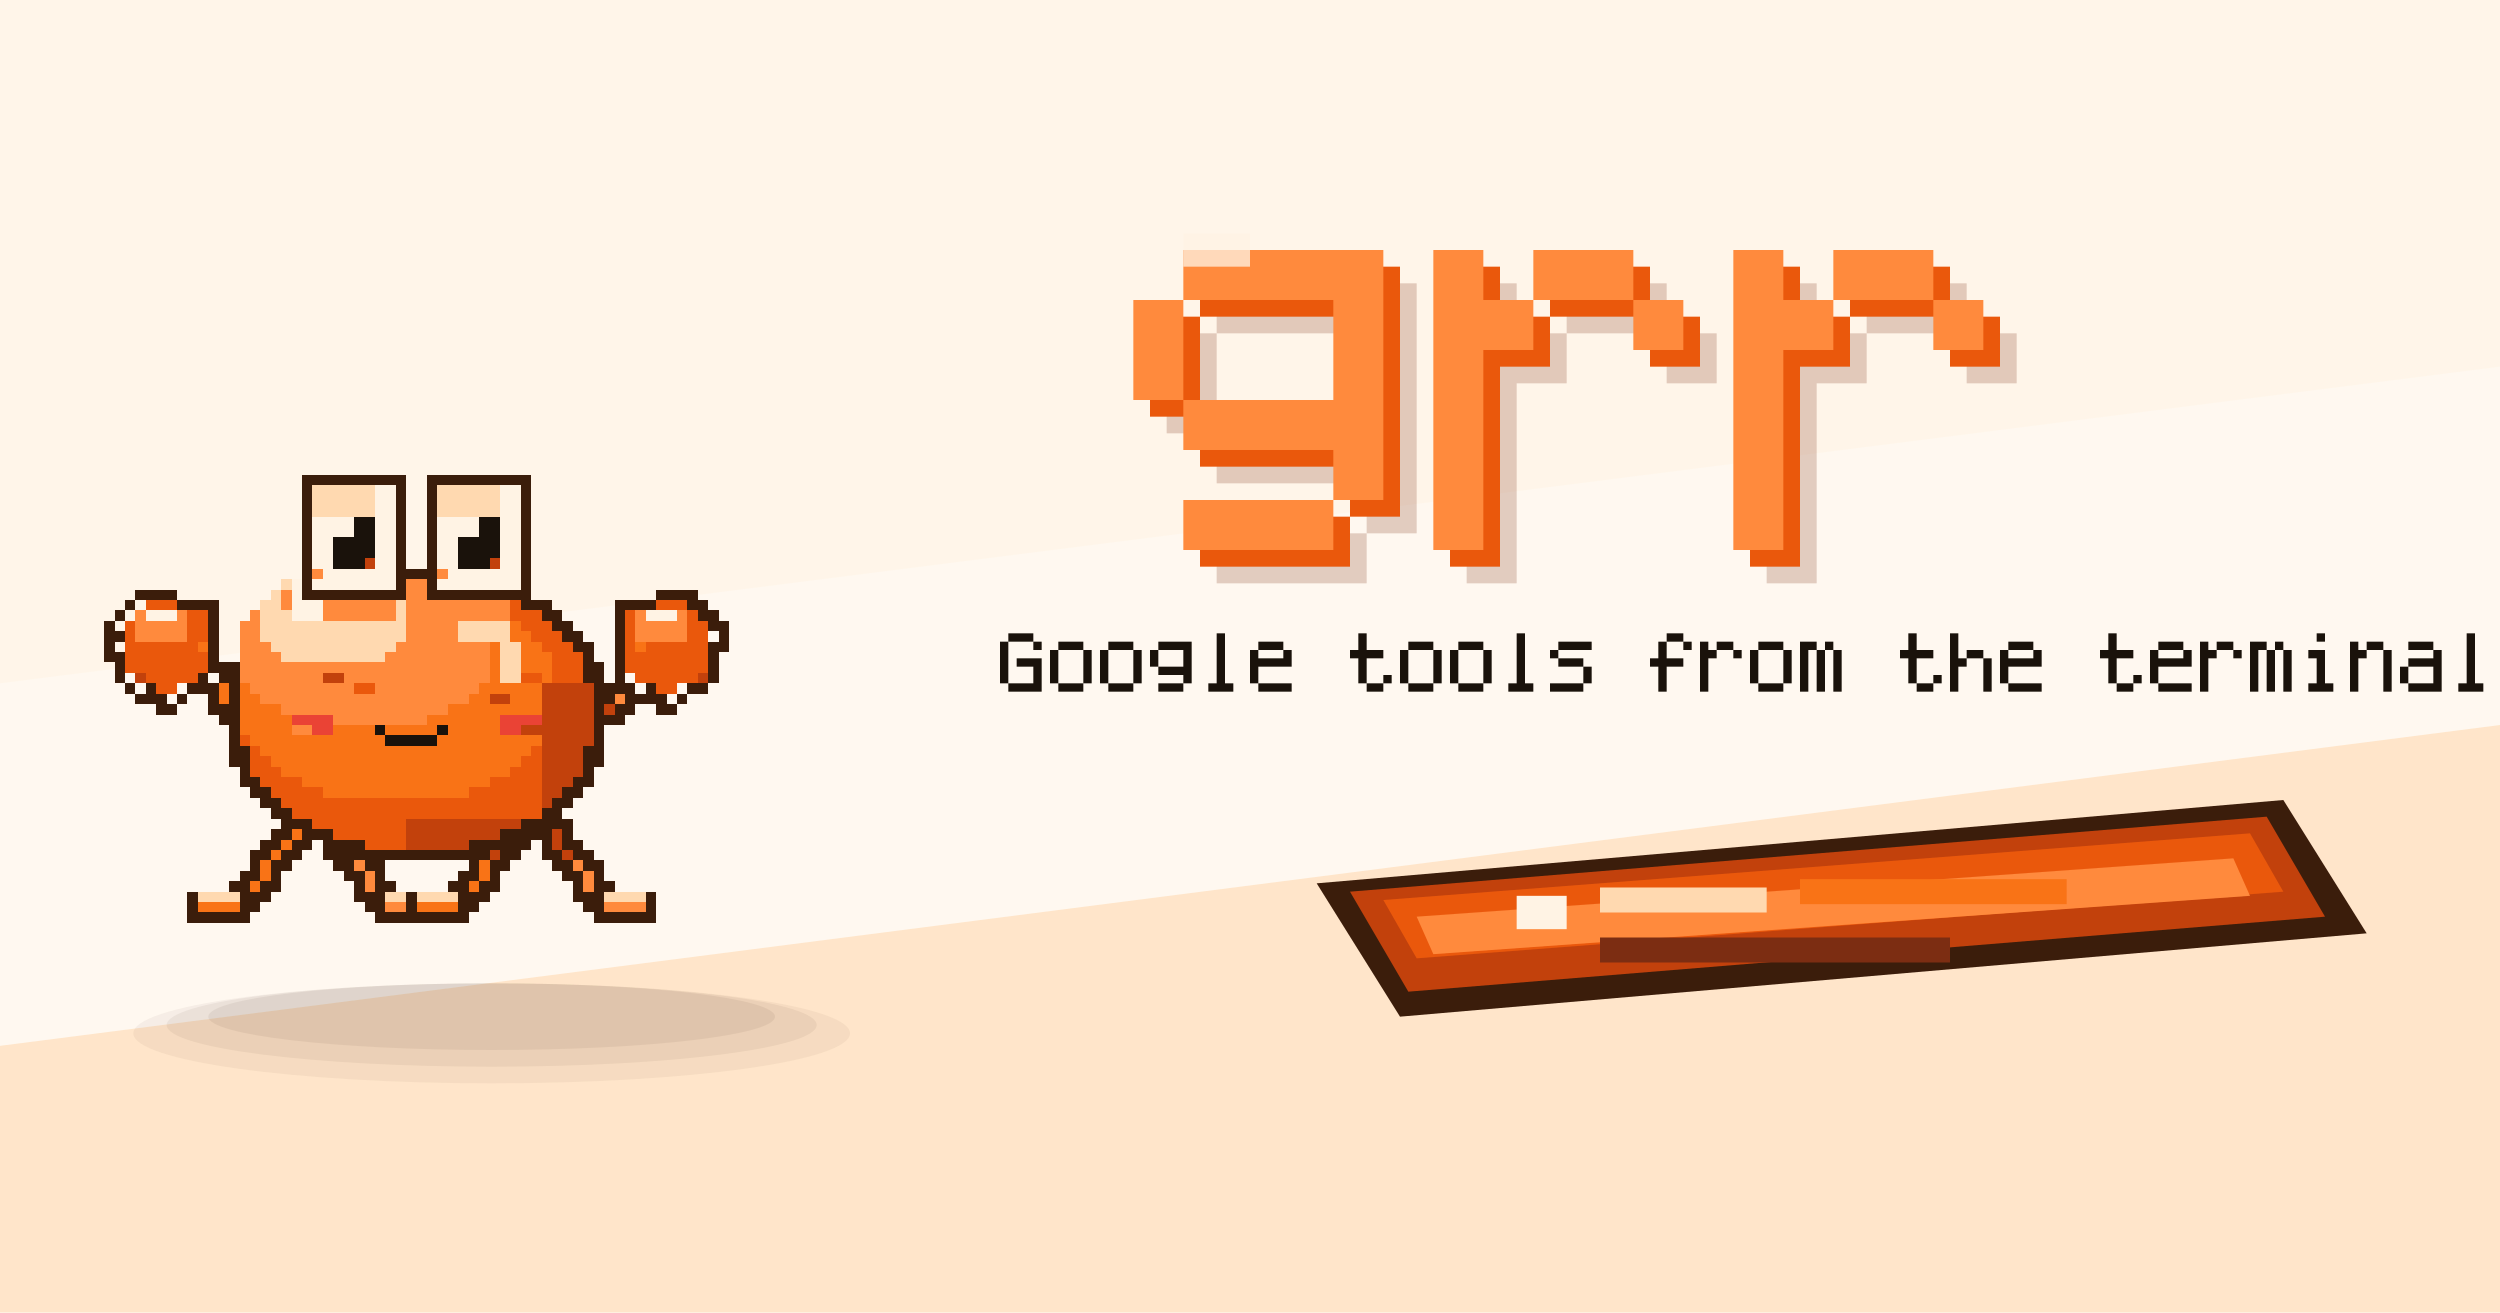
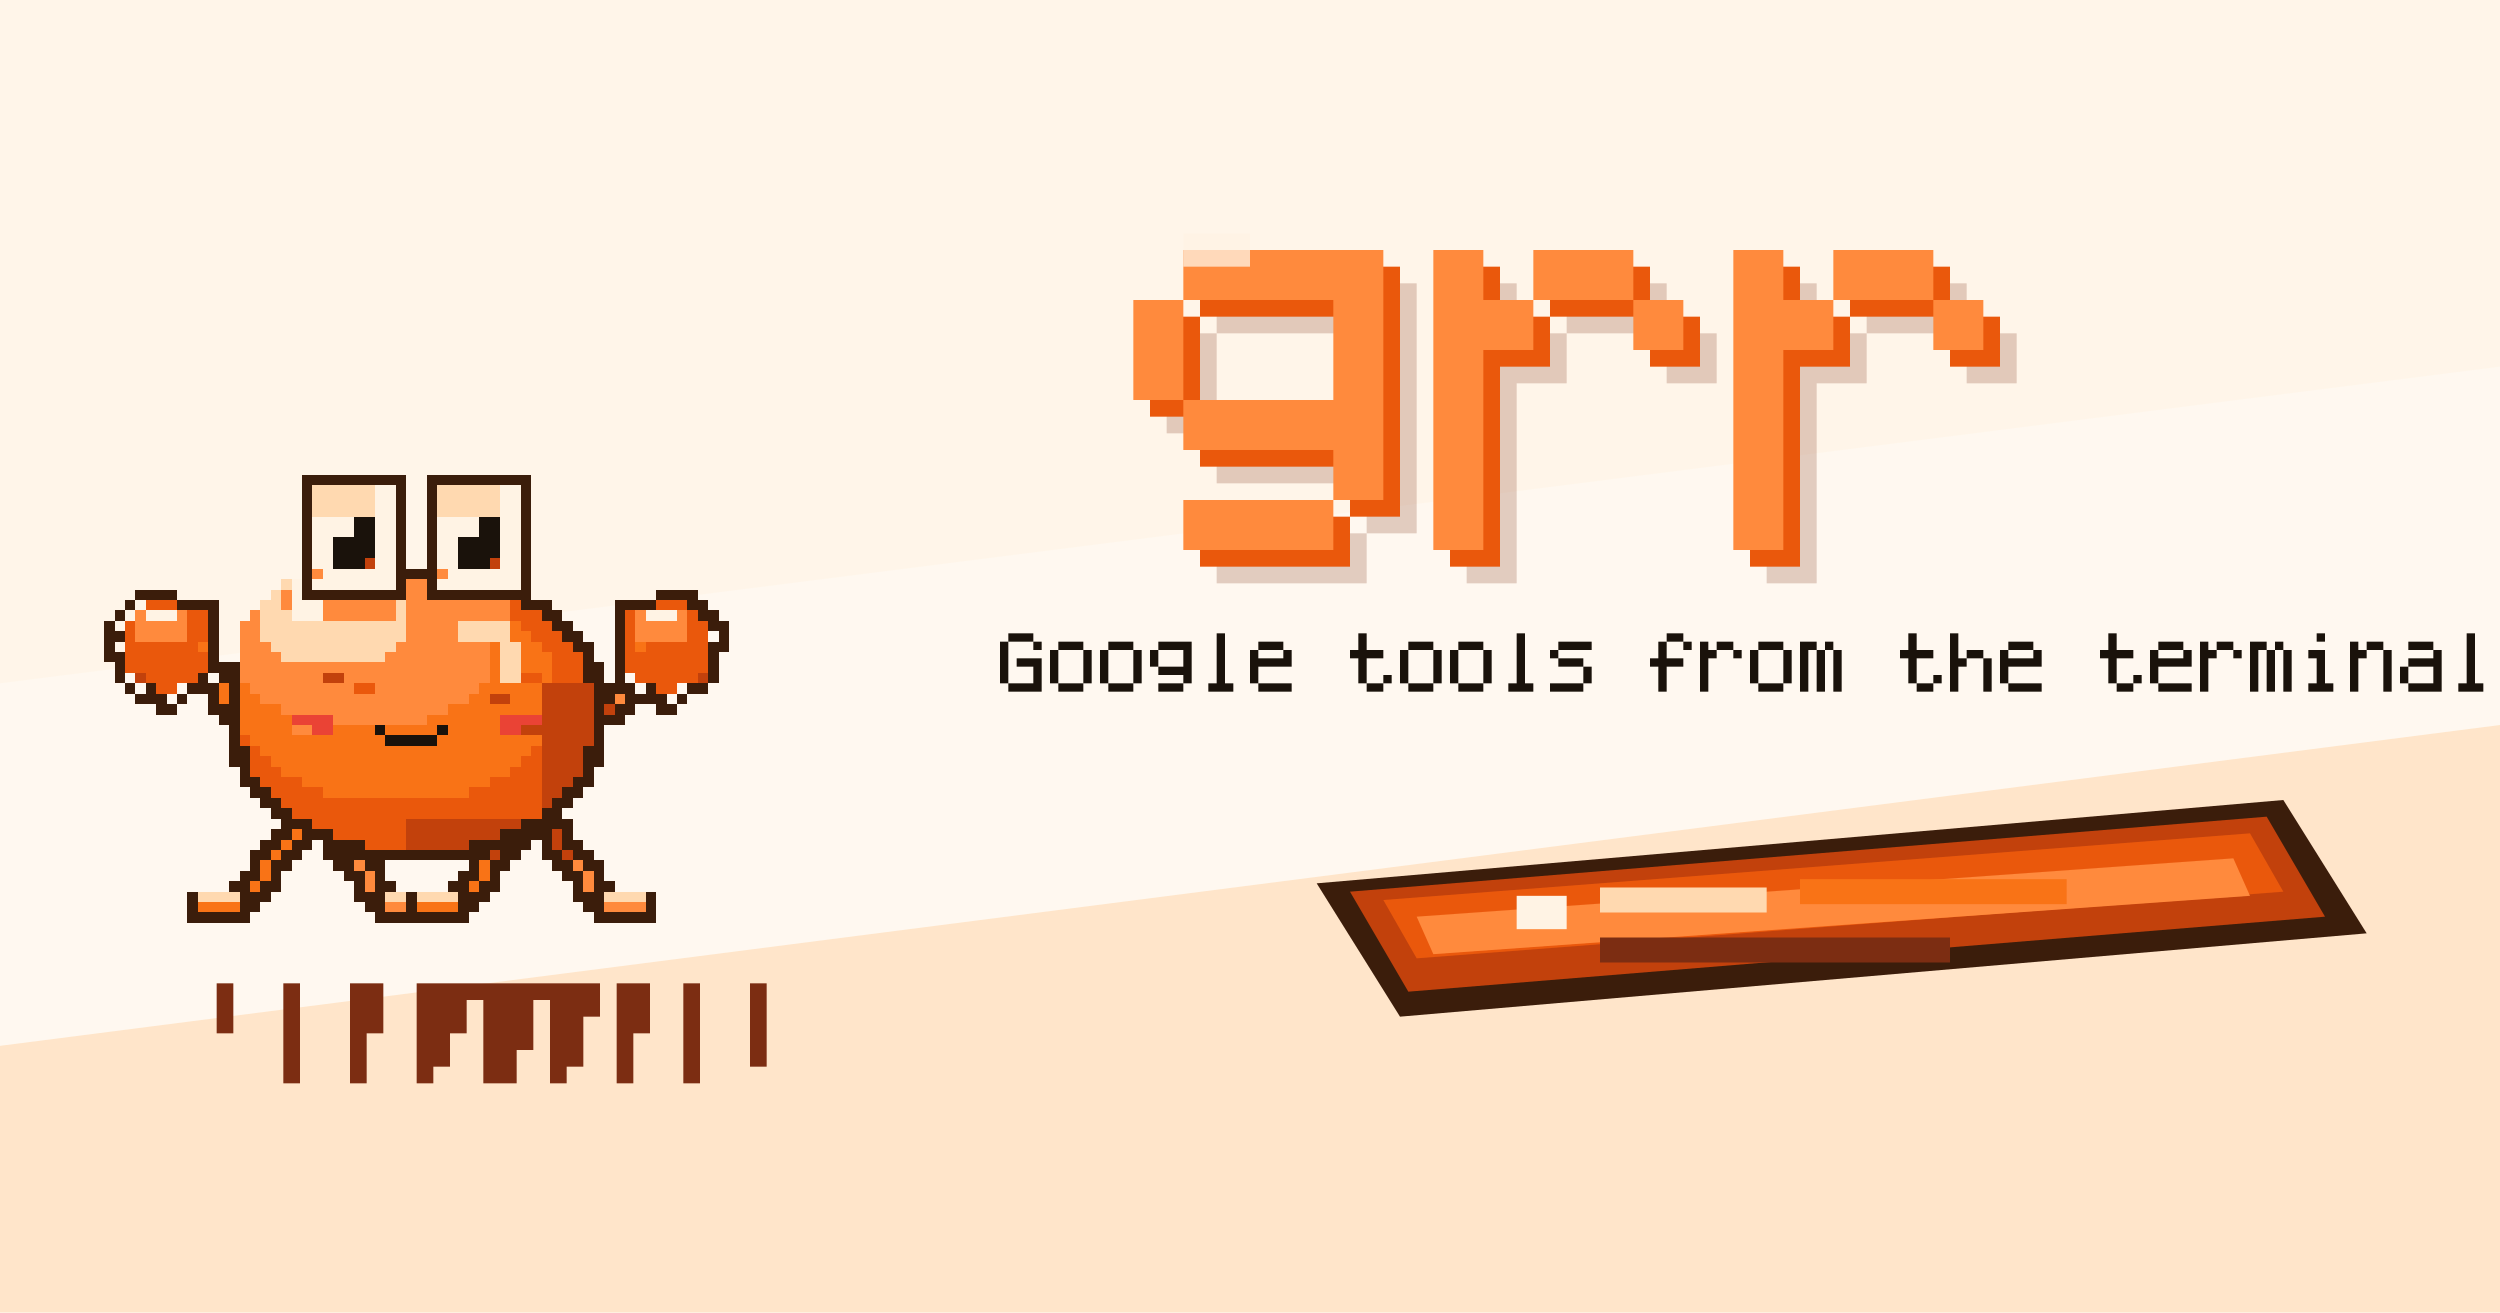
<svg xmlns="http://www.w3.org/2000/svg" width="1200" height="630" viewBox="0 0 1200 630" role="img" aria-labelledby="title desc">
  <rect x="0" y="0" width="1200" height="630" fill="#FFF8F0" />
  <polygon points="0,0 1200,0 1200,176 0,328" fill="#FFF3E4" opacity=".55" />
  <polygon points="0,502 1200,348 1200,630 0,630" fill="#FFD9B0" opacity=".6" />
  <g aria-hidden="true">
-     <ellipse cx="236" cy="496" rx="172" ry="24" fill="#3B1D0B" opacity=".05" />
-     <ellipse cx="236" cy="492" rx="156" ry="20" fill="#3B1D0B" opacity=".06" />
-     <ellipse cx="236" cy="488" rx="136" ry="16" fill="#3B1D0B" opacity=".07" />
+     <path fill="#7C2D12" d="M104 472h8v24h-8zM136 472h8v48h-8zM168 472h16v24h-16zM200 472h88v8h-88zM296 472h16v24h-16zM328 472h8v48h-8zM360 472h8v40h-8zM200 480h24v16h-24zM232 480h24v24h-24zM264 480h24v8h-24zM264 488h16v24h-16zM168 496h8v24h-8zM200 496h16v16h-16zM296 496h8v24h-8zM232 504h16v16h-16zM200 512h8v8h-8zM264 512h8v8h-8z" />
  </g>
  <g shape-rendering="crispEdges">
    <path fill="#3B1D0B" d="M145 228h50v5h-50zM205 228h50v5h-50zM145 233h5v50h-5zM190 233h5v40h-5zM205 233h5v40h-5zM250 233h5v50h-5zM190 273h20v5h-20zM190 278h5v5h-5zM205 278h5v5h-5zM65 283h20v5h-20zM145 283h50v5h-50zM205 283h50v5h-50zM315 283h20v5h-20zM60 288h5v5h-5zM85 288h20v5h-20zM250 288h15v5h-15zM295 288h20v5h-20zM330 288h10v5h-10zM55 293h5v5h-5zM100 293h5v25h-5zM260 293h10v5h-10zM295 293h5v35h-5zM335 293h10v5h-10zM50 298h5v5h-5zM265 298h10v5h-10zM340 298h10v5h-10zM50 303h10v5h-10zM270 303h10v5h-10zM345 303h5v5h-5zM50 308h5v5h-5zM275 308h10v5h-10zM340 308h10v5h-10zM50 313h10v5h-10zM280 313h5v5h-5zM340 313h5v15h-5zM55 318h5v10h-5zM100 318h15v5h-15zM280 318h10v10h-10zM95 323h5v5h-5zM105 323h10v5h-10zM60 328h5v5h-5zM70 328h5v5h-5zM90 328h15v5h-15zM110 328h5v10h-5zM285 328h20v5h-20zM310 328h5v5h-5zM330 328h10v5h-10zM65 333h15v5h-15zM85 333h5v5h-5zM100 333h5v5h-5zM285 333h10v5h-10zM300 333h20v5h-20zM325 333h5v5h-5zM75 338h10v5h-10zM100 338h15v5h-15zM285 338h5v5h-5zM295 338h10v5h-10zM315 338h10v5h-10zM105 343h10v5h-10zM285 343h15v5h-15zM110 348h5v10h-5zM285 348h5v10h-5zM110 358h10v10h-10zM280 358h10v10h-10zM115 368h5v5h-5zM280 368h5v5h-5zM115 373h10v5h-10zM275 373h10v5h-10zM120 378h10v5h-10zM270 378h10v5h-10zM125 383h10v5h-10zM265 383h10v5h-10zM130 388h10v5h-10zM260 388h10v5h-10zM135 393h15v5h-15zM250 393h25v5h-25zM130 398h10v5h-10zM145 398h15v5h-15zM240 398h25v5h-25zM270 398h5v5h-5zM125 403h10v5h-10zM140 403h10v5h-10zM155 403h20v5h-20zM225 403h30v5h-30zM260 403h5v5h-5zM270 403h10v5h-10zM120 408h10v5h-10zM135 408h10v5h-10zM155 408h80v5h-80zM240 408h10v5h-10zM260 408h10v5h-10zM275 408h10v5h-10zM120 413h5v5h-5zM130 413h10v5h-10zM160 413h10v5h-10zM175 413h10v5h-10zM225 413h5v5h-5zM235 413h10v5h-10zM265 413h10v5h-10zM280 413h10v5h-10zM115 418h10v5h-10zM130 418h5v5h-5zM165 418h10v5h-10zM180 418h5v5h-5zM220 418h10v5h-10zM235 418h5v5h-5zM270 418h10v5h-10zM285 418h5v5h-5zM110 423h10v5h-10zM125 423h10v5h-10zM170 423h5v5h-5zM180 423h10v5h-10zM215 423h10v5h-10zM230 423h10v5h-10zM275 423h5v5h-5zM285 423h10v5h-10zM90 428h5v10h-5zM115 428h15v5h-15zM170 428h15v5h-15zM195 428h5v10h-5zM220 428h15v5h-15zM275 428h15v5h-15zM310 428h5v10h-5zM115 433h10v5h-10zM175 433h10v5h-10zM220 433h10v5h-10zM280 433h10v5h-10zM90 438h30v5h-30zM180 438h45v5h-45zM285 438h30v5h-30z" />
    <path fill="#C2410C" d="M175 268h5v5h-5zM235 268h5v5h-5zM65 323h5v5h-5zM155 323h10v5h-10zM335 323h5v5h-5zM260 328h25v20h-25zM235 333h10v5h-10zM290 338h5v5h-5zM250 348h35v5h-35zM260 353h25v5h-25zM260 358h20v15h-20zM260 373h15v5h-15zM260 378h10v5h-10zM260 383h5v5h-5zM195 393h55v5h-55zM195 398h45v5h-45zM265 398h5v10h-5zM195 403h30v5h-30zM235 408h5v5h-5zM270 408h5v5h-5z" />
    <path fill="#EA580C" d="M70 288h15v5h-15zM245 288h5v5h-5zM315 288h15v5h-15zM90 293h10v15h-10zM245 293h15v5h-15zM300 293h5v20h-5zM330 293h5v5h-5zM60 298h5v10h-5zM250 298h15v5h-15zM330 298h10v10h-10zM255 303h15v5h-15zM60 308h35v5h-35zM260 308h15v5h-15zM310 308h30v5h-30zM60 313h40v10h-40zM265 313h15v15h-15zM300 313h40v10h-40zM70 323h25v5h-25zM250 323h10v5h-10zM305 323h30v5h-30zM75 328h10v5h-10zM170 328h10v5h-10zM315 328h10v5h-10zM115 353h5v5h-5zM120 358h5v5h-5zM255 358h5v5h-5zM120 363h10v5h-10zM250 363h10v5h-10zM120 368h15v5h-15zM245 368h15v5h-15zM125 373h20v5h-20zM235 373h25v5h-25zM130 378h25v5h-25zM225 378h35v5h-35zM135 383h125v5h-125zM140 388h120v5h-120zM150 393h45v5h-45zM160 398h35v5h-35zM175 403h20v5h-20z" />
    <path fill="#F97316" d="M245 298h5v5h-5zM245 303h10v5h-10zM95 308h5v5h-5zM235 308h5v20h-5zM250 308h10v5h-10zM305 308h5v5h-5zM250 313h15v10h-15zM260 323h5v5h-5zM105 328h5v10h-5zM115 328h5v5h-5zM230 328h30v5h-30zM115 333h10v5h-10zM225 333h10v5h-10zM245 333h15v5h-15zM115 338h20v5h-20zM215 338h45v5h-45zM115 343h25v10h-25zM205 343h35v5h-35zM160 348h20v5h-20zM185 348h25v5h-25zM215 348h25v5h-25zM120 353h65v5h-65zM210 353h50v5h-50zM125 358h130v5h-130zM130 363h120v5h-120zM135 368h110v5h-110zM145 373h90v5h-90zM155 378h70v5h-70zM140 398h5v5h-5zM135 403h5v5h-5zM130 408h5v5h-5zM125 413h5v10h-5zM230 413h5v10h-5zM120 423h5v5h-5zM225 423h5v5h-5zM95 433h20v5h-20zM200 433h20v5h-20z" />
    <path fill="#FF8A3D" d="M150 273h5v5h-5zM210 273h5v5h-5zM195 278h10v10h-10zM135 283h5v10h-5zM155 288h35v10h-35zM195 288h50v10h-50zM65 293h5v5h-5zM85 293h5v5h-5zM120 293h5v5h-5zM305 293h5v5h-5zM325 293h5v5h-5zM65 298h25v10h-25zM115 298h10v10h-10zM195 298h25v10h-25zM305 298h25v10h-25zM115 308h15v5h-15zM190 308h45v5h-45zM115 313h20v5h-20zM185 313h50v5h-50zM115 318h120v5h-120zM115 323h40v5h-40zM165 323h70v5h-70zM120 328h50v5h-50zM180 328h50v5h-50zM125 333h100v5h-100zM295 333h5v5h-5zM135 338h80v5h-80zM160 343h45v5h-45zM140 348h10v5h-10zM170 413h5v5h-5zM275 413h5v5h-5zM175 418h5v10h-5zM280 418h5v10h-5zM185 433h10v5h-10zM290 433h20v5h-20z" />
    <path fill="#FFD9B0" d="M150 233h30v15h-30zM210 233h30v15h-30zM135 278h5v5h-5zM130 283h5v5h-5zM125 288h10v5h-10zM190 288h5v10h-5zM125 293h15v5h-15zM125 298h70v10h-70zM220 298h25v10h-25zM130 308h60v5h-60zM240 308h10v20h-10zM135 313h50v5h-50zM95 428h20v5h-20zM185 428h10v5h-10zM200 428h20v5h-20zM290 428h20v5h-20z" />
    <path fill="#FFF3E4" d="M180 233h10v40h-10zM240 233h10v40h-10zM150 248h20v10h-20zM210 248h20v10h-20zM150 258h10v15h-10zM210 258h10v15h-10zM155 273h35v5h-35zM215 273h35v5h-35zM140 278h5v10h-5zM150 278h40v5h-40zM210 278h40v5h-40zM140 288h15v10h-15zM70 293h15v5h-15zM310 293h15v5h-15z" />
    <path fill="#1A120B" d="M170 248h10v10h-10zM230 248h10v10h-10zM160 258h20v10h-20zM220 258h20v10h-20zM160 268h15v5h-15zM220 268h15v5h-15zM180 348h5v5h-5zM210 348h5v5h-5zM185 353h25v5h-25z" />
    <path fill="#EA4335" d="M140 343h20v5h-20zM240 343h20v5h-20zM150 348h10v5h-10zM240 348h10v5h-10z" />
  </g>
  <path fill="#7C2D12" d="M584 136h24v24h-24zM608 136h24v24h-24zM632 136h24v24h-24zM656 136h24v24h-24zM560 160h24v24h-24zM656 160h24v24h-24zM560 184h24v24h-24zM656 184h24v24h-24zM584 208h24v24h-24zM608 208h24v24h-24zM632 208h24v24h-24zM656 208h24v24h-24zM656 232h24v24h-24zM584 256h24v24h-24zM608 256h24v24h-24zM632 256h24v24h-24zM704 136h24v24h-24zM752 136h24v24h-24zM776 136h24v24h-24zM704 160h24v24h-24zM728 160h24v24h-24zM800 160h24v24h-24zM704 184h24v24h-24zM704 208h24v24h-24zM704 232h24v24h-24zM704 256h24v24h-24zM848 136h24v24h-24zM896 136h24v24h-24zM920 136h24v24h-24zM848 160h24v24h-24zM872 160h24v24h-24zM944 160h24v24h-24zM848 184h24v24h-24zM848 208h24v24h-24zM848 232h24v24h-24zM848 256h24v24h-24z" opacity=".22" />
  <path fill="#EA580C" d="M576 128h24v24h-24zM600 128h24v24h-24zM624 128h24v24h-24zM648 128h24v24h-24zM552 152h24v24h-24zM648 152h24v24h-24zM552 176h24v24h-24zM648 176h24v24h-24zM576 200h24v24h-24zM600 200h24v24h-24zM624 200h24v24h-24zM648 200h24v24h-24zM648 224h24v24h-24zM576 248h24v24h-24zM600 248h24v24h-24zM624 248h24v24h-24zM696 128h24v24h-24zM744 128h24v24h-24zM768 128h24v24h-24zM696 152h24v24h-24zM720 152h24v24h-24zM792 152h24v24h-24zM696 176h24v24h-24zM696 200h24v24h-24zM696 224h24v24h-24zM696 248h24v24h-24zM840 128h24v24h-24zM888 128h24v24h-24zM912 128h24v24h-24zM840 152h24v24h-24zM864 152h24v24h-24zM936 152h24v24h-24zM840 176h24v24h-24zM840 200h24v24h-24zM840 224h24v24h-24zM840 248h24v24h-24z" />
  <path fill="#FF8A3D" d="M568 120h24v24h-24zM592 120h24v24h-24zM616 120h24v24h-24zM640 120h24v24h-24zM544 144h24v24h-24zM640 144h24v24h-24zM544 168h24v24h-24zM640 168h24v24h-24zM568 192h24v24h-24zM592 192h24v24h-24zM616 192h24v24h-24zM640 192h24v24h-24zM640 216h24v24h-24zM568 240h24v24h-24zM592 240h24v24h-24zM616 240h24v24h-24zM688 120h24v24h-24zM736 120h24v24h-24zM760 120h24v24h-24zM688 144h24v24h-24zM712 144h24v24h-24zM784 144h24v24h-24zM688 168h24v24h-24zM688 192h24v24h-24zM688 216h24v24h-24zM688 240h24v24h-24zM832 120h24v24h-24zM880 120h24v24h-24zM904 120h24v24h-24zM832 144h24v24h-24zM856 144h24v24h-24zM928 144h24v24h-24zM832 168h24v24h-24zM832 192h24v24h-24zM832 216h24v24h-24zM832 240h24v24h-24z" />
  <rect x="568" y="112" width="32" height="16" fill="#FFF3E4" opacity=".75" />
  <path fill="#1A120B" d="M484 304h4v4h-4zM488 304h4v4h-4zM492 304h4v4h-4zM480 308h4v4h-4zM496 308h4v4h-4zM480 312h4v4h-4zM480 316h4v4h-4zM488 316h4v4h-4zM492 316h4v4h-4zM496 316h4v4h-4zM480 320h4v4h-4zM496 320h4v4h-4zM480 324h4v4h-4zM496 324h4v4h-4zM484 328h4v4h-4zM488 328h4v4h-4zM492 328h4v4h-4zM496 328h4v4h-4zM508 308h4v4h-4zM512 308h4v4h-4zM516 308h4v4h-4zM504 312h4v4h-4zM520 312h4v4h-4zM504 316h4v4h-4zM520 316h4v4h-4zM504 320h4v4h-4zM520 320h4v4h-4zM504 324h4v4h-4zM520 324h4v4h-4zM508 328h4v4h-4zM512 328h4v4h-4zM516 328h4v4h-4zM532 308h4v4h-4zM536 308h4v4h-4zM540 308h4v4h-4zM528 312h4v4h-4zM544 312h4v4h-4zM528 316h4v4h-4zM544 316h4v4h-4zM528 320h4v4h-4zM544 320h4v4h-4zM528 324h4v4h-4zM544 324h4v4h-4zM532 328h4v4h-4zM536 328h4v4h-4zM540 328h4v4h-4zM556 308h4v4h-4zM560 308h4v4h-4zM564 308h4v4h-4zM568 308h4v4h-4zM552 312h4v4h-4zM568 312h4v4h-4zM552 316h4v4h-4zM568 316h4v4h-4zM556 320h4v4h-4zM560 320h4v4h-4zM564 320h4v4h-4zM568 320h4v4h-4zM568 324h4v4h-4zM556 328h4v4h-4zM560 328h4v4h-4zM564 328h4v4h-4zM584 304h4v4h-4zM584 308h4v4h-4zM584 312h4v4h-4zM584 316h4v4h-4zM584 320h4v4h-4zM584 324h4v4h-4zM580 328h4v4h-4zM584 328h4v4h-4zM588 328h4v4h-4zM604 308h4v4h-4zM608 308h4v4h-4zM612 308h4v4h-4zM600 312h4v4h-4zM616 312h4v4h-4zM600 316h4v4h-4zM604 316h4v4h-4zM608 316h4v4h-4zM612 316h4v4h-4zM616 316h4v4h-4zM600 320h4v4h-4zM600 324h4v4h-4zM604 328h4v4h-4zM608 328h4v4h-4zM612 328h4v4h-4zM616 328h4v4h-4zM652 304h4v4h-4zM652 308h4v4h-4zM648 312h4v4h-4zM652 312h4v4h-4zM656 312h4v4h-4zM660 312h4v4h-4zM652 316h4v4h-4zM652 320h4v4h-4zM652 324h4v4h-4zM664 324h4v4h-4zM656 328h4v4h-4zM660 328h4v4h-4zM676 308h4v4h-4zM680 308h4v4h-4zM684 308h4v4h-4zM672 312h4v4h-4zM688 312h4v4h-4zM672 316h4v4h-4zM688 316h4v4h-4zM672 320h4v4h-4zM688 320h4v4h-4zM672 324h4v4h-4zM688 324h4v4h-4zM676 328h4v4h-4zM680 328h4v4h-4zM684 328h4v4h-4zM700 308h4v4h-4zM704 308h4v4h-4zM708 308h4v4h-4zM696 312h4v4h-4zM712 312h4v4h-4zM696 316h4v4h-4zM712 316h4v4h-4zM696 320h4v4h-4zM712 320h4v4h-4zM696 324h4v4h-4zM712 324h4v4h-4zM700 328h4v4h-4zM704 328h4v4h-4zM708 328h4v4h-4zM728 304h4v4h-4zM728 308h4v4h-4zM728 312h4v4h-4zM728 316h4v4h-4zM728 320h4v4h-4zM728 324h4v4h-4zM724 328h4v4h-4zM728 328h4v4h-4zM732 328h4v4h-4zM748 308h4v4h-4zM752 308h4v4h-4zM756 308h4v4h-4zM760 308h4v4h-4zM744 312h4v4h-4zM748 316h4v4h-4zM752 316h4v4h-4zM756 316h4v4h-4zM760 320h4v4h-4zM760 324h4v4h-4zM744 328h4v4h-4zM748 328h4v4h-4zM752 328h4v4h-4zM756 328h4v4h-4zM800 304h4v4h-4zM804 304h4v4h-4zM796 308h4v4h-4zM808 308h4v4h-4zM796 312h4v4h-4zM792 316h4v4h-4zM796 316h4v4h-4zM800 316h4v4h-4zM804 316h4v4h-4zM796 320h4v4h-4zM796 324h4v4h-4zM796 328h4v4h-4zM816 308h4v4h-4zM824 308h4v4h-4zM828 308h4v4h-4zM816 312h4v4h-4zM820 312h4v4h-4zM832 312h4v4h-4zM816 316h4v4h-4zM816 320h4v4h-4zM816 324h4v4h-4zM816 328h4v4h-4zM844 308h4v4h-4zM848 308h4v4h-4zM852 308h4v4h-4zM840 312h4v4h-4zM856 312h4v4h-4zM840 316h4v4h-4zM856 316h4v4h-4zM840 320h4v4h-4zM856 320h4v4h-4zM840 324h4v4h-4zM856 324h4v4h-4zM844 328h4v4h-4zM848 328h4v4h-4zM852 328h4v4h-4zM864 308h4v4h-4zM868 308h4v4h-4zM876 308h4v4h-4zM864 312h4v4h-4zM872 312h4v4h-4zM880 312h4v4h-4zM864 316h4v4h-4zM872 316h4v4h-4zM880 316h4v4h-4zM864 320h4v4h-4zM872 320h4v4h-4zM880 320h4v4h-4zM864 324h4v4h-4zM872 324h4v4h-4zM880 324h4v4h-4zM864 328h4v4h-4zM872 328h4v4h-4zM880 328h4v4h-4zM916 304h4v4h-4zM916 308h4v4h-4zM912 312h4v4h-4zM916 312h4v4h-4zM920 312h4v4h-4zM924 312h4v4h-4zM916 316h4v4h-4zM916 320h4v4h-4zM916 324h4v4h-4zM928 324h4v4h-4zM920 328h4v4h-4zM924 328h4v4h-4zM936 304h4v4h-4zM936 308h4v4h-4zM936 312h4v4h-4zM944 312h4v4h-4zM948 312h4v4h-4zM936 316h4v4h-4zM940 316h4v4h-4zM952 316h4v4h-4zM936 320h4v4h-4zM952 320h4v4h-4zM936 324h4v4h-4zM952 324h4v4h-4zM936 328h4v4h-4zM952 328h4v4h-4zM964 308h4v4h-4zM968 308h4v4h-4zM972 308h4v4h-4zM960 312h4v4h-4zM976 312h4v4h-4zM960 316h4v4h-4zM964 316h4v4h-4zM968 316h4v4h-4zM972 316h4v4h-4zM976 316h4v4h-4zM960 320h4v4h-4zM960 324h4v4h-4zM964 328h4v4h-4zM968 328h4v4h-4zM972 328h4v4h-4zM976 328h4v4h-4zM1012 304h4v4h-4zM1012 308h4v4h-4zM1008 312h4v4h-4zM1012 312h4v4h-4zM1016 312h4v4h-4zM1020 312h4v4h-4zM1012 316h4v4h-4zM1012 320h4v4h-4zM1012 324h4v4h-4zM1024 324h4v4h-4zM1016 328h4v4h-4zM1020 328h4v4h-4zM1036 308h4v4h-4zM1040 308h4v4h-4zM1044 308h4v4h-4zM1032 312h4v4h-4zM1048 312h4v4h-4zM1032 316h4v4h-4zM1036 316h4v4h-4zM1040 316h4v4h-4zM1044 316h4v4h-4zM1048 316h4v4h-4zM1032 320h4v4h-4zM1032 324h4v4h-4zM1036 328h4v4h-4zM1040 328h4v4h-4zM1044 328h4v4h-4zM1048 328h4v4h-4zM1056 308h4v4h-4zM1064 308h4v4h-4zM1068 308h4v4h-4zM1056 312h4v4h-4zM1060 312h4v4h-4zM1072 312h4v4h-4zM1056 316h4v4h-4zM1056 320h4v4h-4zM1056 324h4v4h-4zM1056 328h4v4h-4zM1080 308h4v4h-4zM1084 308h4v4h-4zM1092 308h4v4h-4zM1080 312h4v4h-4zM1088 312h4v4h-4zM1096 312h4v4h-4zM1080 316h4v4h-4zM1088 316h4v4h-4zM1096 316h4v4h-4zM1080 320h4v4h-4zM1088 320h4v4h-4zM1096 320h4v4h-4zM1080 324h4v4h-4zM1088 324h4v4h-4zM1096 324h4v4h-4zM1080 328h4v4h-4zM1088 328h4v4h-4zM1096 328h4v4h-4zM1112 304h4v4h-4zM1108 312h4v4h-4zM1112 312h4v4h-4zM1112 316h4v4h-4zM1112 320h4v4h-4zM1112 324h4v4h-4zM1108 328h4v4h-4zM1112 328h4v4h-4zM1116 328h4v4h-4zM1128 308h4v4h-4zM1136 308h4v4h-4zM1140 308h4v4h-4zM1128 312h4v4h-4zM1132 312h4v4h-4zM1144 312h4v4h-4zM1128 316h4v4h-4zM1144 316h4v4h-4zM1128 320h4v4h-4zM1144 320h4v4h-4zM1128 324h4v4h-4zM1144 324h4v4h-4zM1128 328h4v4h-4zM1144 328h4v4h-4zM1156 308h4v4h-4zM1160 308h4v4h-4zM1164 308h4v4h-4zM1168 312h4v4h-4zM1156 316h4v4h-4zM1160 316h4v4h-4zM1164 316h4v4h-4zM1168 316h4v4h-4zM1152 320h4v4h-4zM1168 320h4v4h-4zM1152 324h4v4h-4zM1168 324h4v4h-4zM1156 328h4v4h-4zM1160 328h4v4h-4zM1164 328h4v4h-4zM1168 328h4v4h-4zM1184 304h4v4h-4zM1184 308h4v4h-4zM1184 312h4v4h-4zM1184 316h4v4h-4zM1184 320h4v4h-4zM1184 324h4v4h-4zM1180 328h4v4h-4zM1184 328h4v4h-4zM1188 328h4v4h-4z" />
  <polygon points="632,424 1096,384 1136,448 672,488" fill="#3B1D0B" />
  <polygon points="648,428 1088,392 1116,440 676,476" fill="#C2410C" />
  <polygon points="664,432 1080,400 1096,428 680,460" fill="#EA580C" />
  <polygon points="680,440 1072,412 1080,430 688,458" fill="#FF8A3D" />
  <rect x="728" y="430" width="24" height="16" fill="#FFF3E4" />
  <rect x="768" y="426" width="80" height="12" fill="#FFD9B0" />
  <rect x="864" y="422" width="128" height="12" fill="#F97316" />
  <rect x="768" y="450" width="168" height="12" fill="#7C2D12" />$
</svg>
